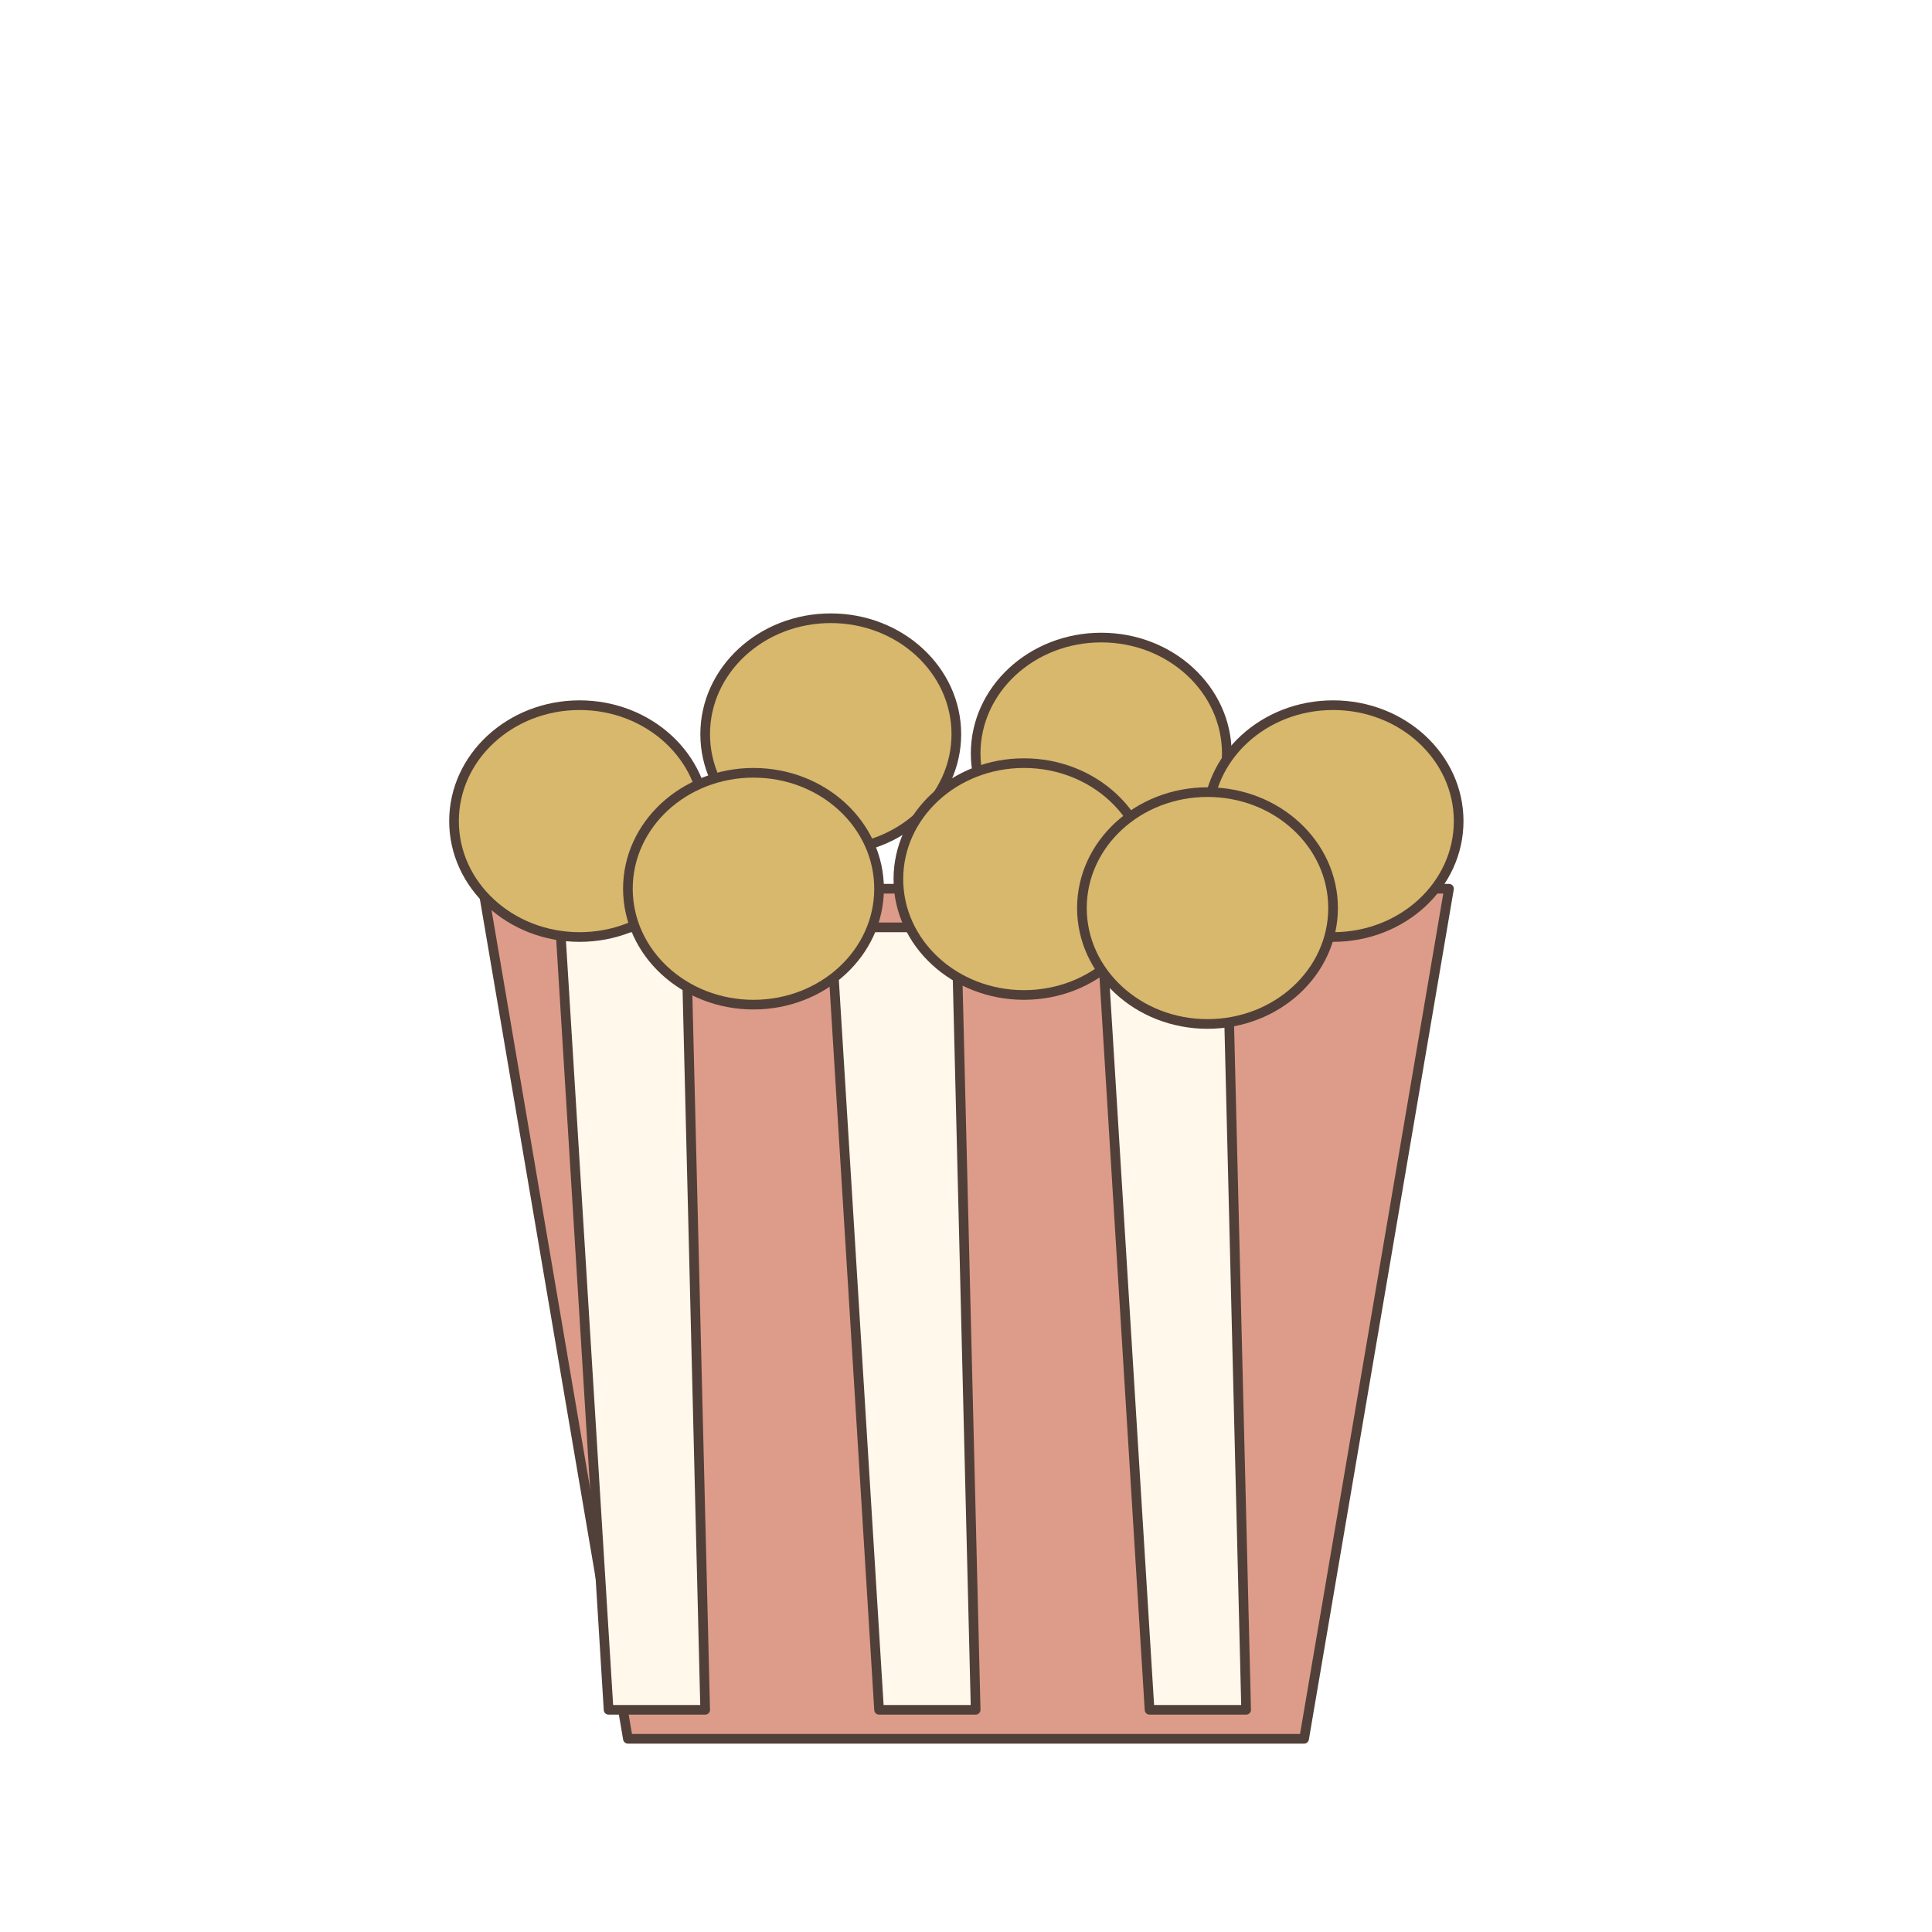
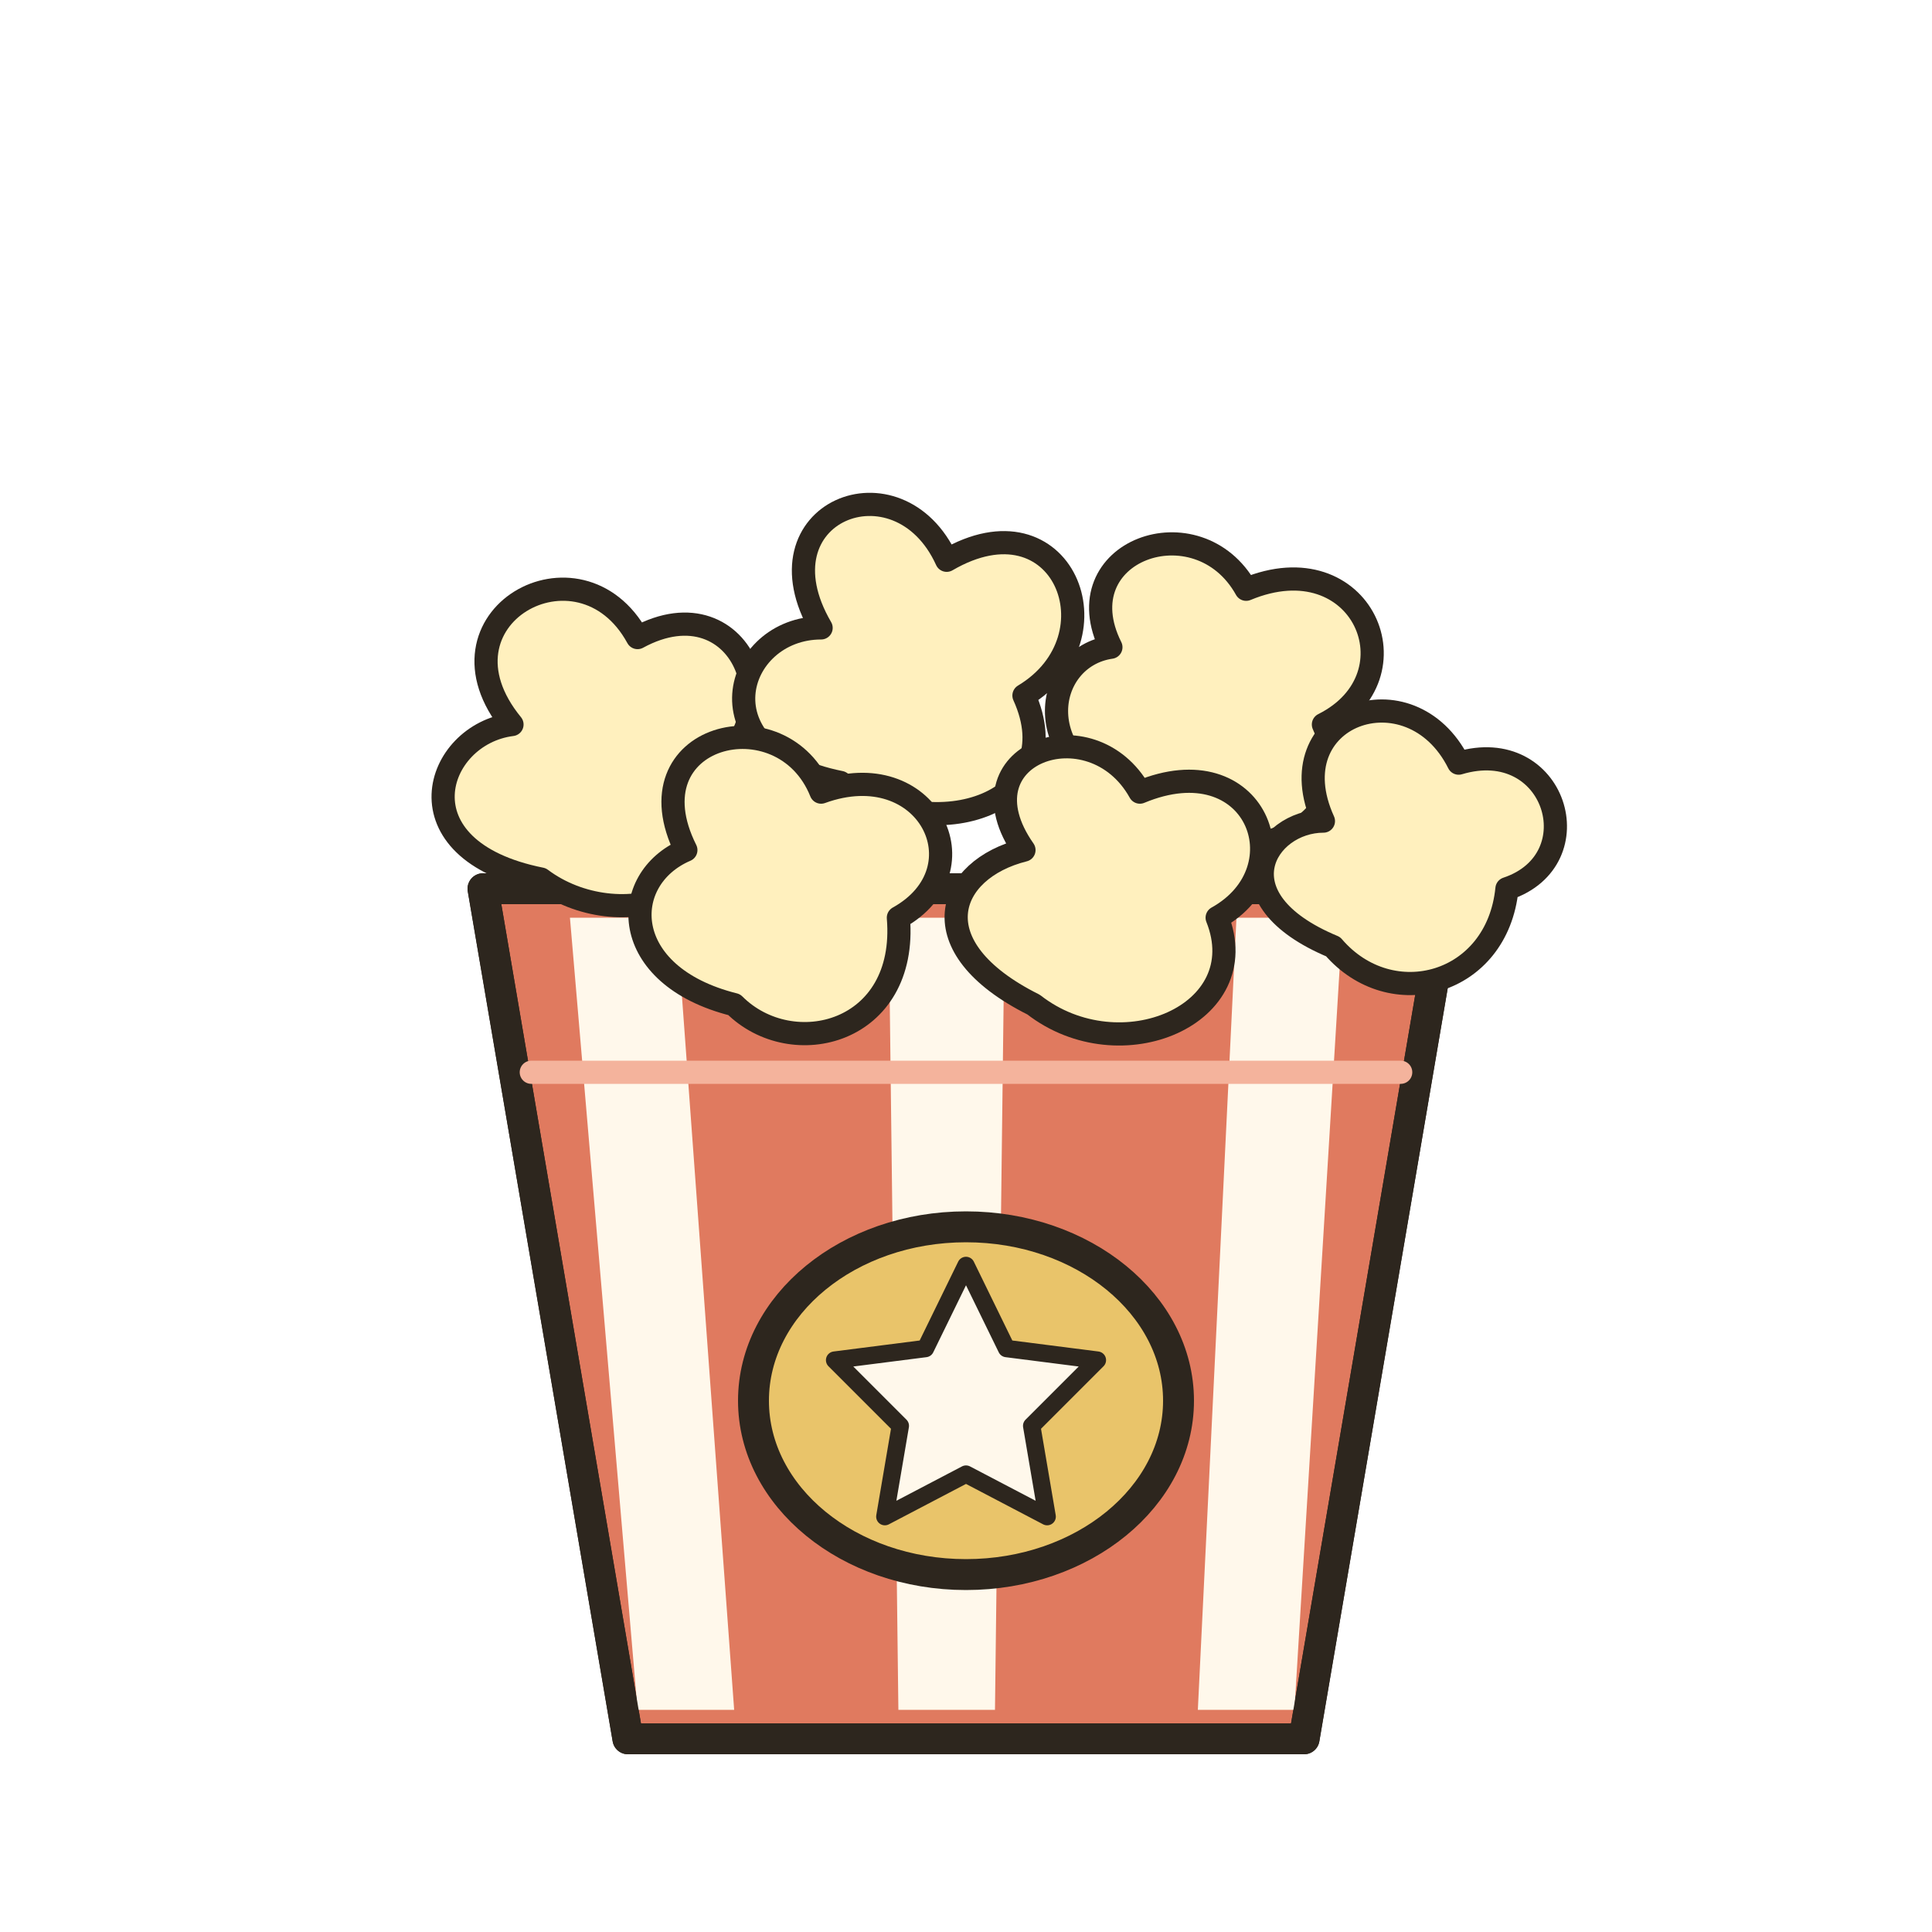
<svg xmlns="http://www.w3.org/2000/svg" viewBox="0 0 1000 1000" data-asset-id="fh_popcorn">
-   <g id="prop" stroke="#514039" stroke-width="5" stroke-linejoin="round" stroke-linecap="round">
-     <path d="M250 460 L750 460 L675 900 L325 900 Z" fill="#dd9c89" />
-     <path d="M290 480 L315 885 L365 885 L355 480 Z" fill="#fff8eb" />
-     <path d="M430 480 L455 885 L505 885 L495 480 Z" fill="#fff8eb" />
-     <path d="M570 480 L595 885 L645 885 L635 480 Z" fill="#fff8eb" />
-     <ellipse cx="300" cy="425" rx="65" ry="60" fill="#d7b86c" />
-     <ellipse cx="430" cy="380" rx="65" ry="60" fill="#d7b86c" />
-     <ellipse cx="570" cy="390" rx="65" ry="60" fill="#d7b86c" />
-     <ellipse cx="690" cy="425" rx="65" ry="60" fill="#d7b86c" />
-     <ellipse cx="390" cy="460" rx="65" ry="60" fill="#d7b86c" />
-     <ellipse cx="530" cy="455" rx="65" ry="60" fill="#d7b86c" />
-     <ellipse cx="625" cy="470" rx="65" ry="60" fill="#d7b86c" />
+   <g id="prop" stroke="#2d261e" stroke-width="16" stroke-linejoin="round" stroke-linecap="round">
+     <path d="M250 460 H750 L675 900 H325 Z" fill="#e07a5f" />
+     <g fill="#fff8eb" stroke="none">
+       <path d="M295 475 H350 L380 885 H330 Z" />
+       <path d="M460 475 H520 L515 885 H465 Z" />
+       <path d="M640 475 H695 L670 885 H620 Z" />
+     </g>
+     <path d="M250 460 H750 L675 900 H325 Z" fill="none" />
+     <g fill="#fff0be" stroke-width="12">
+       <path d="M280 455 C205 440 225 380 265 375 C220 320 300 275 330 330 C385 300 415 375 360 405 C390 465 320 485 280 455 Z" />
+       <path d="M435 405 C360 390 380 325 425 325 C390 265 465 235 490 290 C550 255 580 330 530 360 C555 415 485 440 435 405 Z" />
+       <path d="M590 415 C530 395 540 340 575 335 C550 285 620 260 645 305 C705 280 735 350 685 375 C710 430 640 460 590 415 Z" />
+       <path d="M690 490 C630 465 655 425 685 425 C660 370 730 345 755 395 C805 380 825 445 780 460 C775 510 720 525 690 490 Z" />
+       <path d="M380 520 C320 505 320 455 355 440 C325 380 405 360 425 410 C480 390 510 450 465 475 C470 535 410 550 380 520 Z" />
+       <path d="M535 520 C475 490 490 450 530 440 C495 390 565 365 590 410 C650 385 675 450 630 475 C650 525 580 555 535 520 Z" />
+     </g>
+     <path d="M275 555 L725 555" fill="none" stroke="#f4b39c" stroke-width="12" />
+     <ellipse cx="500" cy="725" rx="110" ry="90" fill="#e9c46a" />
+     <path d="M500 655 L521 698 L568 704 L534 738 L542 785 L500 763 L458 785 L466 738 L432 704 L479 698 Z" fill="#fff8eb" stroke-width="9" />
  </g>
</svg>
